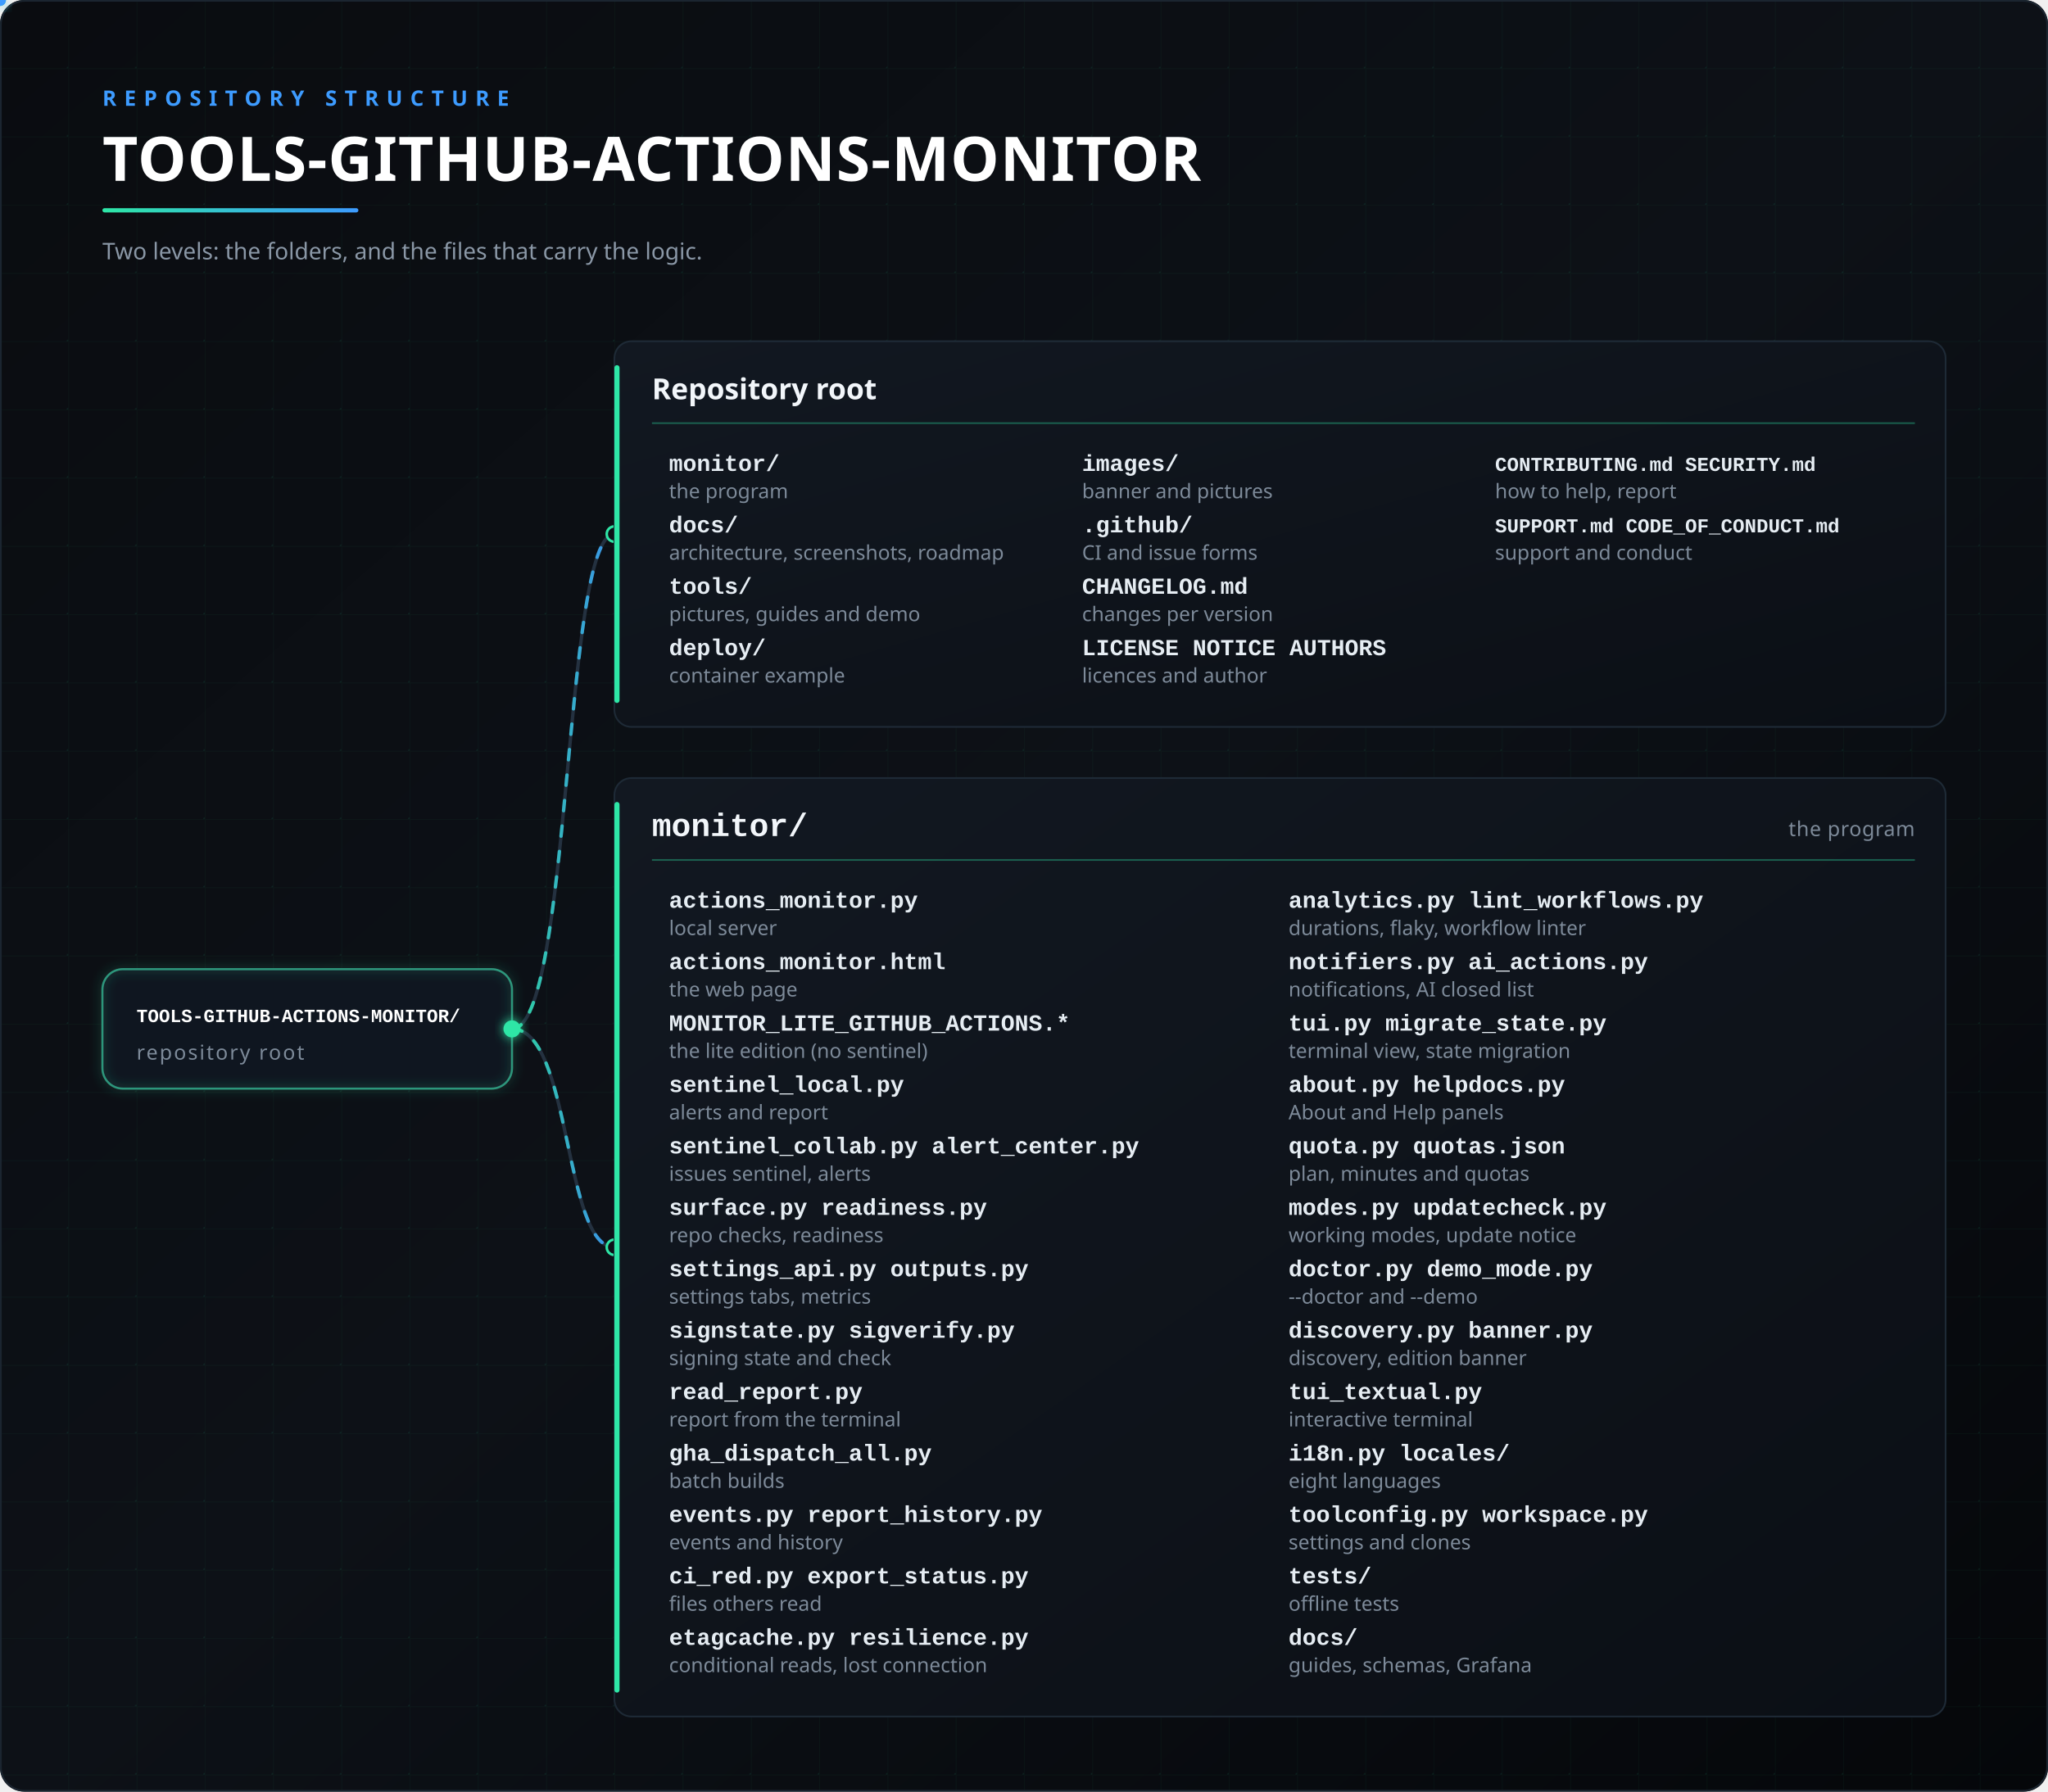
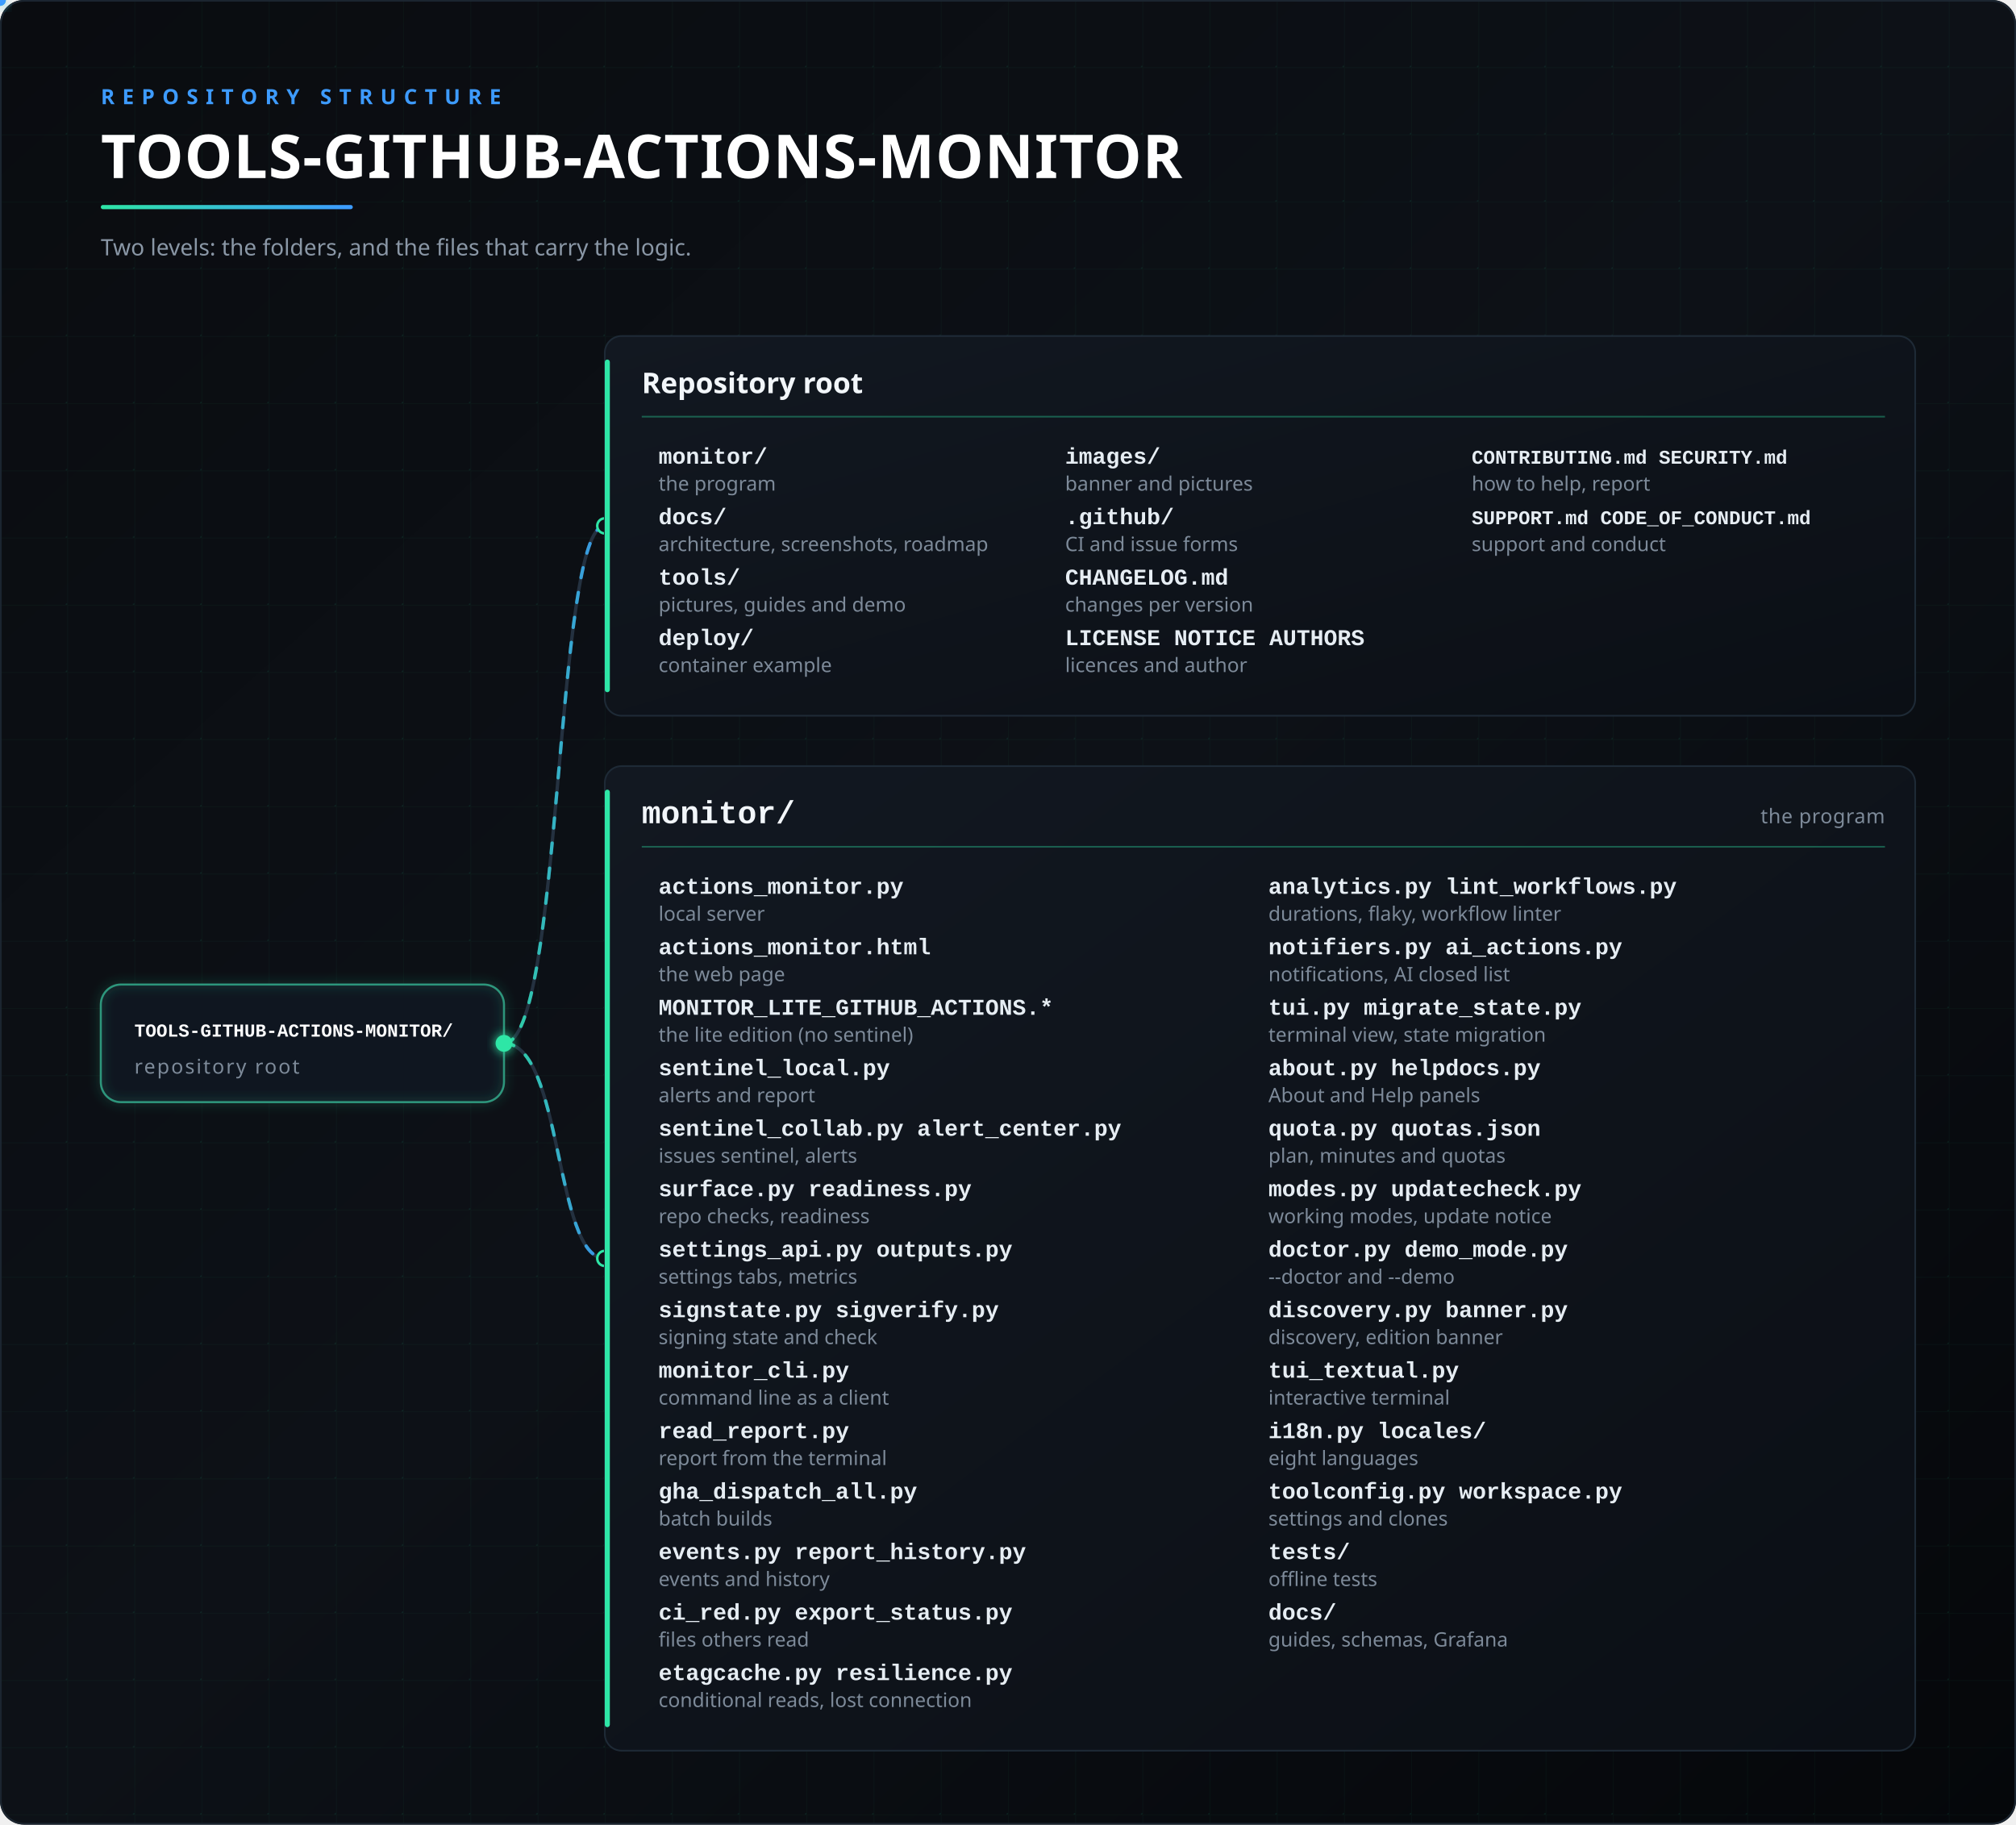
- <svg xmlns="http://www.w3.org/2000/svg" viewBox="0 0 1200 1050" width="100%" role="img" aria-labelledby="t d">
+ <svg xmlns="http://www.w3.org/2000/svg" viewBox="0 0 1200 1086" width="100%" role="img" aria-labelledby="t d">
  <defs>
    <linearGradient id="bg" x1="0" y1="0" x2="1" y2="1">
      <stop offset="0" stop-color="#0A0C10" />
      <stop offset="0.5" stop-color="#0D1117" />
      <stop offset="1" stop-color="#05070A" />
    </linearGradient>
    <linearGradient id="card" x1="0" y1="0" x2="1" y2="1">
      <stop offset="0" stop-color="#121821" />
      <stop offset="1" stop-color="#0B0F15" />
    </linearGradient>
    <linearGradient id="line" x1="0" y1="0" x2="1" y2="0">
      <stop offset="0" stop-color="#2EE6A6" />
      <stop offset="1" stop-color="#3D9BFF" />
    </linearGradient>
    <filter id="glow" x="-50%" y="-50%" width="200%" height="200%">
      <feGaussianBlur stdDeviation="3" result="b" />
      <feMerge>
        <feMergeNode in="b" />
        <feMergeNode in="SourceGraphic" />
      </feMerge>
    </filter>
    <pattern id="grid" width="40" height="40" patternUnits="userSpaceOnUse">
      <path d="M40 0H0V40" fill="none" stroke="#2EE6A6" stroke-opacity="0.035" />
      <circle cx="40" cy="40" r="1" fill="#2EE6A6" fill-opacity="0.09" />
    </pattern>
  </defs>
-   <rect width="1200" height="1050" rx="14" fill="url(#bg)" />
-   <rect width="1200" height="1050" rx="14" fill="url(#grid)" />
-   <rect x="0.5" y="0.5" width="1199" height="1049" rx="14" fill="none" stroke="#1B2530" />
+   <rect width="1200" height="1086" rx="14" fill="url(#bg)" />
+   <rect width="1200" height="1086" rx="14" fill="url(#grid)" />
+   <rect x="0.5" y="0.5" width="1199" height="1085" rx="14" fill="none" stroke="#1B2530" />
  <text x="60" y="62" font-family="'Segoe UI','Noto Sans','Noto Sans CJK SC','Microsoft YaHei','Yu Gothic','Helvetica Neue',Helvetica,Arial,sans-serif" font-size="12.5" font-weight="600" fill="#3D9BFF" text-anchor="start" letter-spacing="4.5">REPOSITORY STRUCTURE</text>
  <text x="60" y="106" font-family="'Segoe UI','Noto Sans','Noto Sans CJK SC','Microsoft YaHei','Yu Gothic','Helvetica Neue',Helvetica,Arial,sans-serif" font-size="36" font-weight="700" fill="#FFFFFF" text-anchor="start" letter-spacing="0.5">TOOLS-GITHUB-ACTIONS-MONITOR</text>
  <rect x="60" y="122" width="150" height="2.5" rx="1.25" fill="url(#line)">
    <animate attributeName="width" values="40;150;150" keyTimes="0;0.4;1" dur="3s" repeatCount="indefinite" />
  </rect>
  <text x="60" y="152" font-family="'Segoe UI','Noto Sans','Noto Sans CJK SC','Microsoft YaHei','Yu Gothic','Helvetica Neue',Helvetica,Arial,sans-serif" font-size="13.5" font-weight="400" fill="#8A97A6" text-anchor="start">Two levels: the folders, and the files that carry the logic.</text>
-   <path id="c0" d="M300,603 C335,603 330,313 360,313" fill="none" stroke="#243140" stroke-width="2" />
-   <path d="M300,603 C335,603 330,313 360,313" fill="none" stroke="url(#line)" stroke-width="2" stroke-linecap="round" stroke-dasharray="6 9" opacity="0.9">
+   <path id="c0" d="M300,621 C335,621 330,313 360,313" fill="none" stroke="#243140" stroke-width="2" />
+   <path d="M300,621 C335,621 330,313 360,313" fill="none" stroke="url(#line)" stroke-width="2" stroke-linecap="round" stroke-dasharray="6 9" opacity="0.9">
    <animate attributeName="stroke-dashoffset" from="0" to="-30" dur="1.6s" repeatCount="indefinite" />
  </path>
  <circle cx="360" cy="313" r="4.5" fill="#0D1117" stroke="#2EE6A6" stroke-width="1.5" />
-   <path id="c1" d="M300,603 C335,603 330,731 360,731" fill="none" stroke="#243140" stroke-width="2" />
-   <path d="M300,603 C335,603 330,731 360,731" fill="none" stroke="url(#line)" stroke-width="2" stroke-linecap="round" stroke-dasharray="6 9" opacity="0.9">
+   <path id="c1" d="M300,621 C335,621 330,749 360,749" fill="none" stroke="#243140" stroke-width="2" />
+   <path d="M300,621 C335,621 330,749 360,749" fill="none" stroke="url(#line)" stroke-width="2" stroke-linecap="round" stroke-dasharray="6 9" opacity="0.9">
    <animate attributeName="stroke-dashoffset" from="0" to="-30" dur="1.6s" repeatCount="indefinite" />
  </path>
-   <circle cx="360" cy="731" r="4.5" fill="#0D1117" stroke="#2EE6A6" stroke-width="1.5" />
+   <circle cx="360" cy="749" r="4.5" fill="#0D1117" stroke="#2EE6A6" stroke-width="1.5" />
  <circle r="3.5" fill="#2EE6A6" filter="url(#glow)">
    <animateMotion dur="3.4s" repeatCount="indefinite">
      <mpath href="#c0" />
    </animateMotion>
  </circle>
  <circle r="3.5" fill="#3D9BFF" filter="url(#glow)">
    <animateMotion dur="4.2s" repeatCount="indefinite">
      <mpath href="#c1" />
    </animateMotion>
  </circle>
-   <rect x="60" y="568" width="240" height="70" rx="12" fill="#0F1620" stroke="#2A3A4C" stroke-width="1.2" />
-   <rect x="60" y="568" width="240" height="70" rx="12" fill="none" stroke="#2EE6A6" stroke-opacity="0.5" stroke-width="1.2" filter="url(#glow)">
+   <rect x="60" y="586" width="240" height="70" rx="12" fill="#0F1620" stroke="#2A3A4C" stroke-width="1.2" />
+   <rect x="60" y="586" width="240" height="70" rx="12" fill="none" stroke="#2EE6A6" stroke-opacity="0.5" stroke-width="1.2" filter="url(#glow)">
    <animate attributeName="stroke-opacity" values="0.15;0.6;0.15" dur="3.6s" repeatCount="indefinite" />
  </rect>
-   <text x="80" y="599" font-family="'JetBrains Mono','Cascadia Code','SFMono-Regular',Consolas,'Liberation Mono',monospace" font-size="10.9" font-weight="700" fill="#FFFFFF" text-anchor="start">TOOLS-GITHUB-ACTIONS-MONITOR/</text>
-   <text x="80" y="621" font-family="'Segoe UI','Noto Sans','Noto Sans CJK SC','Microsoft YaHei','Yu Gothic','Helvetica Neue',Helvetica,Arial,sans-serif" font-size="12" font-weight="400" fill="#7D8A99" text-anchor="start" letter-spacing="1">repository root</text>
-   <circle cx="300" cy="603" r="5" fill="#2EE6A6" filter="url(#glow)" />
+   <text x="80" y="617" font-family="'JetBrains Mono','Cascadia Code','SFMono-Regular',Consolas,'Liberation Mono',monospace" font-size="10.9" font-weight="700" fill="#FFFFFF" text-anchor="start">TOOLS-GITHUB-ACTIONS-MONITOR/</text>
+   <text x="80" y="639" font-family="'Segoe UI','Noto Sans','Noto Sans CJK SC','Microsoft YaHei','Yu Gothic','Helvetica Neue',Helvetica,Arial,sans-serif" font-size="12" font-weight="400" fill="#7D8A99" text-anchor="start" letter-spacing="1">repository root</text>
+   <circle cx="300" cy="621" r="5" fill="#2EE6A6" filter="url(#glow)" />
  <rect x="360" y="200" width="780" height="226" rx="10" fill="url(#card)" stroke="#1E2A36" stroke-width="1" />
  <rect x="360" y="214" width="3" height="198" rx="1.5" fill="#2EE6A6">
    <animate attributeName="opacity" values="0.55;1;0.55" dur="4s" begin="0s" repeatCount="indefinite" />
  </rect>
  <text x="382" y="234" font-family="'Segoe UI','Noto Sans','Noto Sans CJK SC','Microsoft YaHei','Yu Gothic','Helvetica Neue',Helvetica,Arial,sans-serif" font-size="17" font-weight="700" fill="#F2F6FA" text-anchor="start">Repository root</text>
  <line x1="382" y1="248" x2="1122" y2="248" stroke="#2EE6A6" stroke-opacity="0.35" stroke-width="1" />
  <text x="392" y="276" font-family="'JetBrains Mono','Cascadia Code','SFMono-Regular',Consolas,'Liberation Mono',monospace" font-size="13.5" font-weight="600" fill="#E6EDF3" text-anchor="start">monitor/</text>
  <text x="392" y="292" font-family="'Segoe UI','Noto Sans','Noto Sans CJK SC','Microsoft YaHei','Yu Gothic','Helvetica Neue',Helvetica,Arial,sans-serif" font-size="11.8" font-weight="400" fill="#7D8A99" text-anchor="start">the program</text>
  <text x="392" y="312" font-family="'JetBrains Mono','Cascadia Code','SFMono-Regular',Consolas,'Liberation Mono',monospace" font-size="13.5" font-weight="600" fill="#E6EDF3" text-anchor="start">docs/</text>
  <text x="392" y="328" font-family="'Segoe UI','Noto Sans','Noto Sans CJK SC','Microsoft YaHei','Yu Gothic','Helvetica Neue',Helvetica,Arial,sans-serif" font-size="11.8" font-weight="400" fill="#7D8A99" text-anchor="start">architecture, screenshots, roadmap</text>
  <text x="392" y="348" font-family="'JetBrains Mono','Cascadia Code','SFMono-Regular',Consolas,'Liberation Mono',monospace" font-size="13.5" font-weight="600" fill="#E6EDF3" text-anchor="start">tools/</text>
  <text x="392" y="364" font-family="'Segoe UI','Noto Sans','Noto Sans CJK SC','Microsoft YaHei','Yu Gothic','Helvetica Neue',Helvetica,Arial,sans-serif" font-size="11.8" font-weight="400" fill="#7D8A99" text-anchor="start">pictures, guides and demo</text>
  <text x="392" y="384" font-family="'JetBrains Mono','Cascadia Code','SFMono-Regular',Consolas,'Liberation Mono',monospace" font-size="13.5" font-weight="600" fill="#E6EDF3" text-anchor="start">deploy/</text>
  <text x="392" y="400" font-family="'Segoe UI','Noto Sans','Noto Sans CJK SC','Microsoft YaHei','Yu Gothic','Helvetica Neue',Helvetica,Arial,sans-serif" font-size="11.8" font-weight="400" fill="#7D8A99" text-anchor="start">container example</text>
  <text x="634" y="276" font-family="'JetBrains Mono','Cascadia Code','SFMono-Regular',Consolas,'Liberation Mono',monospace" font-size="13.5" font-weight="600" fill="#E6EDF3" text-anchor="start">images/</text>
  <text x="634" y="292" font-family="'Segoe UI','Noto Sans','Noto Sans CJK SC','Microsoft YaHei','Yu Gothic','Helvetica Neue',Helvetica,Arial,sans-serif" font-size="11.8" font-weight="400" fill="#7D8A99" text-anchor="start">banner and pictures</text>
  <text x="634" y="312" font-family="'JetBrains Mono','Cascadia Code','SFMono-Regular',Consolas,'Liberation Mono',monospace" font-size="13.5" font-weight="600" fill="#E6EDF3" text-anchor="start">.github/</text>
  <text x="634" y="328" font-family="'Segoe UI','Noto Sans','Noto Sans CJK SC','Microsoft YaHei','Yu Gothic','Helvetica Neue',Helvetica,Arial,sans-serif" font-size="11.8" font-weight="400" fill="#7D8A99" text-anchor="start">CI and issue forms</text>
  <text x="634" y="348" font-family="'JetBrains Mono','Cascadia Code','SFMono-Regular',Consolas,'Liberation Mono',monospace" font-size="13.5" font-weight="600" fill="#E6EDF3" text-anchor="start">CHANGELOG.md</text>
  <text x="634" y="364" font-family="'Segoe UI','Noto Sans','Noto Sans CJK SC','Microsoft YaHei','Yu Gothic','Helvetica Neue',Helvetica,Arial,sans-serif" font-size="11.8" font-weight="400" fill="#7D8A99" text-anchor="start">changes per version</text>
  <text x="634" y="384" font-family="'JetBrains Mono','Cascadia Code','SFMono-Regular',Consolas,'Liberation Mono',monospace" font-size="13.5" font-weight="600" fill="#E6EDF3" text-anchor="start">LICENSE  NOTICE  AUTHORS</text>
  <text x="634" y="400" font-family="'Segoe UI','Noto Sans','Noto Sans CJK SC','Microsoft YaHei','Yu Gothic','Helvetica Neue',Helvetica,Arial,sans-serif" font-size="11.8" font-weight="400" fill="#7D8A99" text-anchor="start">licences and author</text>
  <text x="876" y="276" font-family="'JetBrains Mono','Cascadia Code','SFMono-Regular',Consolas,'Liberation Mono',monospace" font-size="11.6" font-weight="600" fill="#E6EDF3" text-anchor="start">CONTRIBUTING.md  SECURITY.md</text>
  <text x="876" y="292" font-family="'Segoe UI','Noto Sans','Noto Sans CJK SC','Microsoft YaHei','Yu Gothic','Helvetica Neue',Helvetica,Arial,sans-serif" font-size="11.8" font-weight="400" fill="#7D8A99" text-anchor="start">how to help, report</text>
  <text x="876" y="312" font-family="'JetBrains Mono','Cascadia Code','SFMono-Regular',Consolas,'Liberation Mono',monospace" font-size="11.6" font-weight="600" fill="#E6EDF3" text-anchor="start">SUPPORT.md  CODE_OF_CONDUCT.md</text>
  <text x="876" y="328" font-family="'Segoe UI','Noto Sans','Noto Sans CJK SC','Microsoft YaHei','Yu Gothic','Helvetica Neue',Helvetica,Arial,sans-serif" font-size="11.8" font-weight="400" fill="#7D8A99" text-anchor="start">support and conduct</text>
-   <rect x="360" y="456" width="780" height="550" rx="10" fill="url(#card)" stroke="#1E2A36" stroke-width="1" />
-   <rect x="360" y="470" width="3" height="522" rx="1.5" fill="#2EE6A6">
+   <rect x="360" y="456" width="780" height="586" rx="10" fill="url(#card)" stroke="#1E2A36" stroke-width="1" />
+   <rect x="360" y="470" width="3" height="558" rx="1.5" fill="#2EE6A6">
    <animate attributeName="opacity" values="0.55;1;0.55" dur="4s" begin="0.6s" repeatCount="indefinite" />
  </rect>
  <text x="382" y="490" font-family="'JetBrains Mono','Cascadia Code','SFMono-Regular',Consolas,'Liberation Mono',monospace" font-size="19" font-weight="700" fill="#F2F6FA" text-anchor="start">monitor/</text>
  <text x="1122" y="490" font-family="'Segoe UI','Noto Sans','Noto Sans CJK SC','Microsoft YaHei','Yu Gothic','Helvetica Neue',Helvetica,Arial,sans-serif" font-size="12" font-weight="400" fill="#7D8A99" text-anchor="end" letter-spacing="0.3">the program</text>
  <line x1="382" y1="504" x2="1122" y2="504" stroke="#2EE6A6" stroke-opacity="0.35" stroke-width="1" />
  <text x="392" y="532" font-family="'JetBrains Mono','Cascadia Code','SFMono-Regular',Consolas,'Liberation Mono',monospace" font-size="13.5" font-weight="600" fill="#E6EDF3" text-anchor="start">actions_monitor.py</text>
  <text x="392" y="548" font-family="'Segoe UI','Noto Sans','Noto Sans CJK SC','Microsoft YaHei','Yu Gothic','Helvetica Neue',Helvetica,Arial,sans-serif" font-size="11.8" font-weight="400" fill="#7D8A99" text-anchor="start">local server</text>
  <text x="392" y="568" font-family="'JetBrains Mono','Cascadia Code','SFMono-Regular',Consolas,'Liberation Mono',monospace" font-size="13.5" font-weight="600" fill="#E6EDF3" text-anchor="start">actions_monitor.html</text>
  <text x="392" y="584" font-family="'Segoe UI','Noto Sans','Noto Sans CJK SC','Microsoft YaHei','Yu Gothic','Helvetica Neue',Helvetica,Arial,sans-serif" font-size="11.8" font-weight="400" fill="#7D8A99" text-anchor="start">the web page</text>
  <text x="392" y="604" font-family="'JetBrains Mono','Cascadia Code','SFMono-Regular',Consolas,'Liberation Mono',monospace" font-size="13.5" font-weight="600" fill="#E6EDF3" text-anchor="start">MONITOR_LITE_GITHUB_ACTIONS.*</text>
  <text x="392" y="620" font-family="'Segoe UI','Noto Sans','Noto Sans CJK SC','Microsoft YaHei','Yu Gothic','Helvetica Neue',Helvetica,Arial,sans-serif" font-size="11.8" font-weight="400" fill="#7D8A99" text-anchor="start">the lite edition (no sentinel)</text>
  <text x="392" y="640" font-family="'JetBrains Mono','Cascadia Code','SFMono-Regular',Consolas,'Liberation Mono',monospace" font-size="13.5" font-weight="600" fill="#E6EDF3" text-anchor="start">sentinel_local.py</text>
  <text x="392" y="656" font-family="'Segoe UI','Noto Sans','Noto Sans CJK SC','Microsoft YaHei','Yu Gothic','Helvetica Neue',Helvetica,Arial,sans-serif" font-size="11.8" font-weight="400" fill="#7D8A99" text-anchor="start">alerts and report</text>
  <text x="392" y="676" font-family="'JetBrains Mono','Cascadia Code','SFMono-Regular',Consolas,'Liberation Mono',monospace" font-size="13.5" font-weight="600" fill="#E6EDF3" text-anchor="start">sentinel_collab.py  alert_center.py</text>
  <text x="392" y="692" font-family="'Segoe UI','Noto Sans','Noto Sans CJK SC','Microsoft YaHei','Yu Gothic','Helvetica Neue',Helvetica,Arial,sans-serif" font-size="11.8" font-weight="400" fill="#7D8A99" text-anchor="start">issues sentinel, alerts</text>
  <text x="392" y="712" font-family="'JetBrains Mono','Cascadia Code','SFMono-Regular',Consolas,'Liberation Mono',monospace" font-size="13.5" font-weight="600" fill="#E6EDF3" text-anchor="start">surface.py  readiness.py</text>
  <text x="392" y="728" font-family="'Segoe UI','Noto Sans','Noto Sans CJK SC','Microsoft YaHei','Yu Gothic','Helvetica Neue',Helvetica,Arial,sans-serif" font-size="11.8" font-weight="400" fill="#7D8A99" text-anchor="start">repo checks, readiness</text>
  <text x="392" y="748" font-family="'JetBrains Mono','Cascadia Code','SFMono-Regular',Consolas,'Liberation Mono',monospace" font-size="13.5" font-weight="600" fill="#E6EDF3" text-anchor="start">settings_api.py  outputs.py</text>
  <text x="392" y="764" font-family="'Segoe UI','Noto Sans','Noto Sans CJK SC','Microsoft YaHei','Yu Gothic','Helvetica Neue',Helvetica,Arial,sans-serif" font-size="11.8" font-weight="400" fill="#7D8A99" text-anchor="start">settings tabs, metrics</text>
  <text x="392" y="784" font-family="'JetBrains Mono','Cascadia Code','SFMono-Regular',Consolas,'Liberation Mono',monospace" font-size="13.5" font-weight="600" fill="#E6EDF3" text-anchor="start">signstate.py  sigverify.py</text>
  <text x="392" y="800" font-family="'Segoe UI','Noto Sans','Noto Sans CJK SC','Microsoft YaHei','Yu Gothic','Helvetica Neue',Helvetica,Arial,sans-serif" font-size="11.8" font-weight="400" fill="#7D8A99" text-anchor="start">signing state and check</text>
-   <text x="392" y="820" font-family="'JetBrains Mono','Cascadia Code','SFMono-Regular',Consolas,'Liberation Mono',monospace" font-size="13.5" font-weight="600" fill="#E6EDF3" text-anchor="start">read_report.py</text>
-   <text x="392" y="836" font-family="'Segoe UI','Noto Sans','Noto Sans CJK SC','Microsoft YaHei','Yu Gothic','Helvetica Neue',Helvetica,Arial,sans-serif" font-size="11.8" font-weight="400" fill="#7D8A99" text-anchor="start">report from the terminal</text>
-   <text x="392" y="856" font-family="'JetBrains Mono','Cascadia Code','SFMono-Regular',Consolas,'Liberation Mono',monospace" font-size="13.5" font-weight="600" fill="#E6EDF3" text-anchor="start">gha_dispatch_all.py</text>
-   <text x="392" y="872" font-family="'Segoe UI','Noto Sans','Noto Sans CJK SC','Microsoft YaHei','Yu Gothic','Helvetica Neue',Helvetica,Arial,sans-serif" font-size="11.8" font-weight="400" fill="#7D8A99" text-anchor="start">batch builds</text>
-   <text x="392" y="892" font-family="'JetBrains Mono','Cascadia Code','SFMono-Regular',Consolas,'Liberation Mono',monospace" font-size="13.5" font-weight="600" fill="#E6EDF3" text-anchor="start">events.py  report_history.py</text>
-   <text x="392" y="908" font-family="'Segoe UI','Noto Sans','Noto Sans CJK SC','Microsoft YaHei','Yu Gothic','Helvetica Neue',Helvetica,Arial,sans-serif" font-size="11.8" font-weight="400" fill="#7D8A99" text-anchor="start">events and history</text>
-   <text x="392" y="928" font-family="'JetBrains Mono','Cascadia Code','SFMono-Regular',Consolas,'Liberation Mono',monospace" font-size="13.5" font-weight="600" fill="#E6EDF3" text-anchor="start">ci_red.py  export_status.py</text>
-   <text x="392" y="944" font-family="'Segoe UI','Noto Sans','Noto Sans CJK SC','Microsoft YaHei','Yu Gothic','Helvetica Neue',Helvetica,Arial,sans-serif" font-size="11.8" font-weight="400" fill="#7D8A99" text-anchor="start">files others read</text>
-   <text x="392" y="964" font-family="'JetBrains Mono','Cascadia Code','SFMono-Regular',Consolas,'Liberation Mono',monospace" font-size="13.5" font-weight="600" fill="#E6EDF3" text-anchor="start">etagcache.py  resilience.py</text>
-   <text x="392" y="980" font-family="'Segoe UI','Noto Sans','Noto Sans CJK SC','Microsoft YaHei','Yu Gothic','Helvetica Neue',Helvetica,Arial,sans-serif" font-size="11.8" font-weight="400" fill="#7D8A99" text-anchor="start">conditional reads, lost connection</text>
+   <text x="392" y="820" font-family="'JetBrains Mono','Cascadia Code','SFMono-Regular',Consolas,'Liberation Mono',monospace" font-size="13.5" font-weight="600" fill="#E6EDF3" text-anchor="start">monitor_cli.py</text>
+   <text x="392" y="836" font-family="'Segoe UI','Noto Sans','Noto Sans CJK SC','Microsoft YaHei','Yu Gothic','Helvetica Neue',Helvetica,Arial,sans-serif" font-size="11.8" font-weight="400" fill="#7D8A99" text-anchor="start">command line as a client</text>
+   <text x="392" y="856" font-family="'JetBrains Mono','Cascadia Code','SFMono-Regular',Consolas,'Liberation Mono',monospace" font-size="13.5" font-weight="600" fill="#E6EDF3" text-anchor="start">read_report.py</text>
+   <text x="392" y="872" font-family="'Segoe UI','Noto Sans','Noto Sans CJK SC','Microsoft YaHei','Yu Gothic','Helvetica Neue',Helvetica,Arial,sans-serif" font-size="11.8" font-weight="400" fill="#7D8A99" text-anchor="start">report from the terminal</text>
+   <text x="392" y="892" font-family="'JetBrains Mono','Cascadia Code','SFMono-Regular',Consolas,'Liberation Mono',monospace" font-size="13.5" font-weight="600" fill="#E6EDF3" text-anchor="start">gha_dispatch_all.py</text>
+   <text x="392" y="908" font-family="'Segoe UI','Noto Sans','Noto Sans CJK SC','Microsoft YaHei','Yu Gothic','Helvetica Neue',Helvetica,Arial,sans-serif" font-size="11.8" font-weight="400" fill="#7D8A99" text-anchor="start">batch builds</text>
+   <text x="392" y="928" font-family="'JetBrains Mono','Cascadia Code','SFMono-Regular',Consolas,'Liberation Mono',monospace" font-size="13.5" font-weight="600" fill="#E6EDF3" text-anchor="start">events.py  report_history.py</text>
+   <text x="392" y="944" font-family="'Segoe UI','Noto Sans','Noto Sans CJK SC','Microsoft YaHei','Yu Gothic','Helvetica Neue',Helvetica,Arial,sans-serif" font-size="11.8" font-weight="400" fill="#7D8A99" text-anchor="start">events and history</text>
+   <text x="392" y="964" font-family="'JetBrains Mono','Cascadia Code','SFMono-Regular',Consolas,'Liberation Mono',monospace" font-size="13.5" font-weight="600" fill="#E6EDF3" text-anchor="start">ci_red.py  export_status.py</text>
+   <text x="392" y="980" font-family="'Segoe UI','Noto Sans','Noto Sans CJK SC','Microsoft YaHei','Yu Gothic','Helvetica Neue',Helvetica,Arial,sans-serif" font-size="11.8" font-weight="400" fill="#7D8A99" text-anchor="start">files others read</text>
+   <text x="392" y="1000" font-family="'JetBrains Mono','Cascadia Code','SFMono-Regular',Consolas,'Liberation Mono',monospace" font-size="13.5" font-weight="600" fill="#E6EDF3" text-anchor="start">etagcache.py  resilience.py</text>
+   <text x="392" y="1016" font-family="'Segoe UI','Noto Sans','Noto Sans CJK SC','Microsoft YaHei','Yu Gothic','Helvetica Neue',Helvetica,Arial,sans-serif" font-size="11.8" font-weight="400" fill="#7D8A99" text-anchor="start">conditional reads, lost connection</text>
  <text x="755" y="532" font-family="'JetBrains Mono','Cascadia Code','SFMono-Regular',Consolas,'Liberation Mono',monospace" font-size="13.5" font-weight="600" fill="#E6EDF3" text-anchor="start">analytics.py  lint_workflows.py</text>
  <text x="755" y="548" font-family="'Segoe UI','Noto Sans','Noto Sans CJK SC','Microsoft YaHei','Yu Gothic','Helvetica Neue',Helvetica,Arial,sans-serif" font-size="11.8" font-weight="400" fill="#7D8A99" text-anchor="start">durations, flaky, workflow linter</text>
  <text x="755" y="568" font-family="'JetBrains Mono','Cascadia Code','SFMono-Regular',Consolas,'Liberation Mono',monospace" font-size="13.5" font-weight="600" fill="#E6EDF3" text-anchor="start">notifiers.py  ai_actions.py</text>
  <text x="755" y="584" font-family="'Segoe UI','Noto Sans','Noto Sans CJK SC','Microsoft YaHei','Yu Gothic','Helvetica Neue',Helvetica,Arial,sans-serif" font-size="11.8" font-weight="400" fill="#7D8A99" text-anchor="start">notifications, AI closed list</text>
  <text x="755" y="604" font-family="'JetBrains Mono','Cascadia Code','SFMono-Regular',Consolas,'Liberation Mono',monospace" font-size="13.5" font-weight="600" fill="#E6EDF3" text-anchor="start">tui.py  migrate_state.py</text>
  <text x="755" y="620" font-family="'Segoe UI','Noto Sans','Noto Sans CJK SC','Microsoft YaHei','Yu Gothic','Helvetica Neue',Helvetica,Arial,sans-serif" font-size="11.8" font-weight="400" fill="#7D8A99" text-anchor="start">terminal view, state migration</text>
  <text x="755" y="640" font-family="'JetBrains Mono','Cascadia Code','SFMono-Regular',Consolas,'Liberation Mono',monospace" font-size="13.5" font-weight="600" fill="#E6EDF3" text-anchor="start">about.py  helpdocs.py</text>
  <text x="755" y="656" font-family="'Segoe UI','Noto Sans','Noto Sans CJK SC','Microsoft YaHei','Yu Gothic','Helvetica Neue',Helvetica,Arial,sans-serif" font-size="11.8" font-weight="400" fill="#7D8A99" text-anchor="start">About and Help panels</text>
  <text x="755" y="676" font-family="'JetBrains Mono','Cascadia Code','SFMono-Regular',Consolas,'Liberation Mono',monospace" font-size="13.5" font-weight="600" fill="#E6EDF3" text-anchor="start">quota.py  quotas.json</text>
  <text x="755" y="692" font-family="'Segoe UI','Noto Sans','Noto Sans CJK SC','Microsoft YaHei','Yu Gothic','Helvetica Neue',Helvetica,Arial,sans-serif" font-size="11.8" font-weight="400" fill="#7D8A99" text-anchor="start">plan, minutes and quotas</text>
  <text x="755" y="712" font-family="'JetBrains Mono','Cascadia Code','SFMono-Regular',Consolas,'Liberation Mono',monospace" font-size="13.5" font-weight="600" fill="#E6EDF3" text-anchor="start">modes.py  updatecheck.py</text>
  <text x="755" y="728" font-family="'Segoe UI','Noto Sans','Noto Sans CJK SC','Microsoft YaHei','Yu Gothic','Helvetica Neue',Helvetica,Arial,sans-serif" font-size="11.8" font-weight="400" fill="#7D8A99" text-anchor="start">working modes, update notice</text>
  <text x="755" y="748" font-family="'JetBrains Mono','Cascadia Code','SFMono-Regular',Consolas,'Liberation Mono',monospace" font-size="13.5" font-weight="600" fill="#E6EDF3" text-anchor="start">doctor.py  demo_mode.py</text>
  <text x="755" y="764" font-family="'Segoe UI','Noto Sans','Noto Sans CJK SC','Microsoft YaHei','Yu Gothic','Helvetica Neue',Helvetica,Arial,sans-serif" font-size="11.8" font-weight="400" fill="#7D8A99" text-anchor="start">--doctor and --demo</text>
  <text x="755" y="784" font-family="'JetBrains Mono','Cascadia Code','SFMono-Regular',Consolas,'Liberation Mono',monospace" font-size="13.5" font-weight="600" fill="#E6EDF3" text-anchor="start">discovery.py  banner.py</text>
  <text x="755" y="800" font-family="'Segoe UI','Noto Sans','Noto Sans CJK SC','Microsoft YaHei','Yu Gothic','Helvetica Neue',Helvetica,Arial,sans-serif" font-size="11.8" font-weight="400" fill="#7D8A99" text-anchor="start">discovery, edition banner</text>
  <text x="755" y="820" font-family="'JetBrains Mono','Cascadia Code','SFMono-Regular',Consolas,'Liberation Mono',monospace" font-size="13.5" font-weight="600" fill="#E6EDF3" text-anchor="start">tui_textual.py</text>
  <text x="755" y="836" font-family="'Segoe UI','Noto Sans','Noto Sans CJK SC','Microsoft YaHei','Yu Gothic','Helvetica Neue',Helvetica,Arial,sans-serif" font-size="11.8" font-weight="400" fill="#7D8A99" text-anchor="start">interactive terminal</text>
  <text x="755" y="856" font-family="'JetBrains Mono','Cascadia Code','SFMono-Regular',Consolas,'Liberation Mono',monospace" font-size="13.5" font-weight="600" fill="#E6EDF3" text-anchor="start">i18n.py  locales/</text>
  <text x="755" y="872" font-family="'Segoe UI','Noto Sans','Noto Sans CJK SC','Microsoft YaHei','Yu Gothic','Helvetica Neue',Helvetica,Arial,sans-serif" font-size="11.8" font-weight="400" fill="#7D8A99" text-anchor="start">eight languages</text>
  <text x="755" y="892" font-family="'JetBrains Mono','Cascadia Code','SFMono-Regular',Consolas,'Liberation Mono',monospace" font-size="13.5" font-weight="600" fill="#E6EDF3" text-anchor="start">toolconfig.py  workspace.py</text>
  <text x="755" y="908" font-family="'Segoe UI','Noto Sans','Noto Sans CJK SC','Microsoft YaHei','Yu Gothic','Helvetica Neue',Helvetica,Arial,sans-serif" font-size="11.8" font-weight="400" fill="#7D8A99" text-anchor="start">settings and clones</text>
  <text x="755" y="928" font-family="'JetBrains Mono','Cascadia Code','SFMono-Regular',Consolas,'Liberation Mono',monospace" font-size="13.5" font-weight="600" fill="#E6EDF3" text-anchor="start">tests/</text>
  <text x="755" y="944" font-family="'Segoe UI','Noto Sans','Noto Sans CJK SC','Microsoft YaHei','Yu Gothic','Helvetica Neue',Helvetica,Arial,sans-serif" font-size="11.8" font-weight="400" fill="#7D8A99" text-anchor="start">offline tests</text>
  <text x="755" y="964" font-family="'JetBrains Mono','Cascadia Code','SFMono-Regular',Consolas,'Liberation Mono',monospace" font-size="13.5" font-weight="600" fill="#E6EDF3" text-anchor="start">docs/</text>
  <text x="755" y="980" font-family="'Segoe UI','Noto Sans','Noto Sans CJK SC','Microsoft YaHei','Yu Gothic','Helvetica Neue',Helvetica,Arial,sans-serif" font-size="11.8" font-weight="400" fill="#7D8A99" text-anchor="start">guides, schemas, Grafana</text>
</svg>
